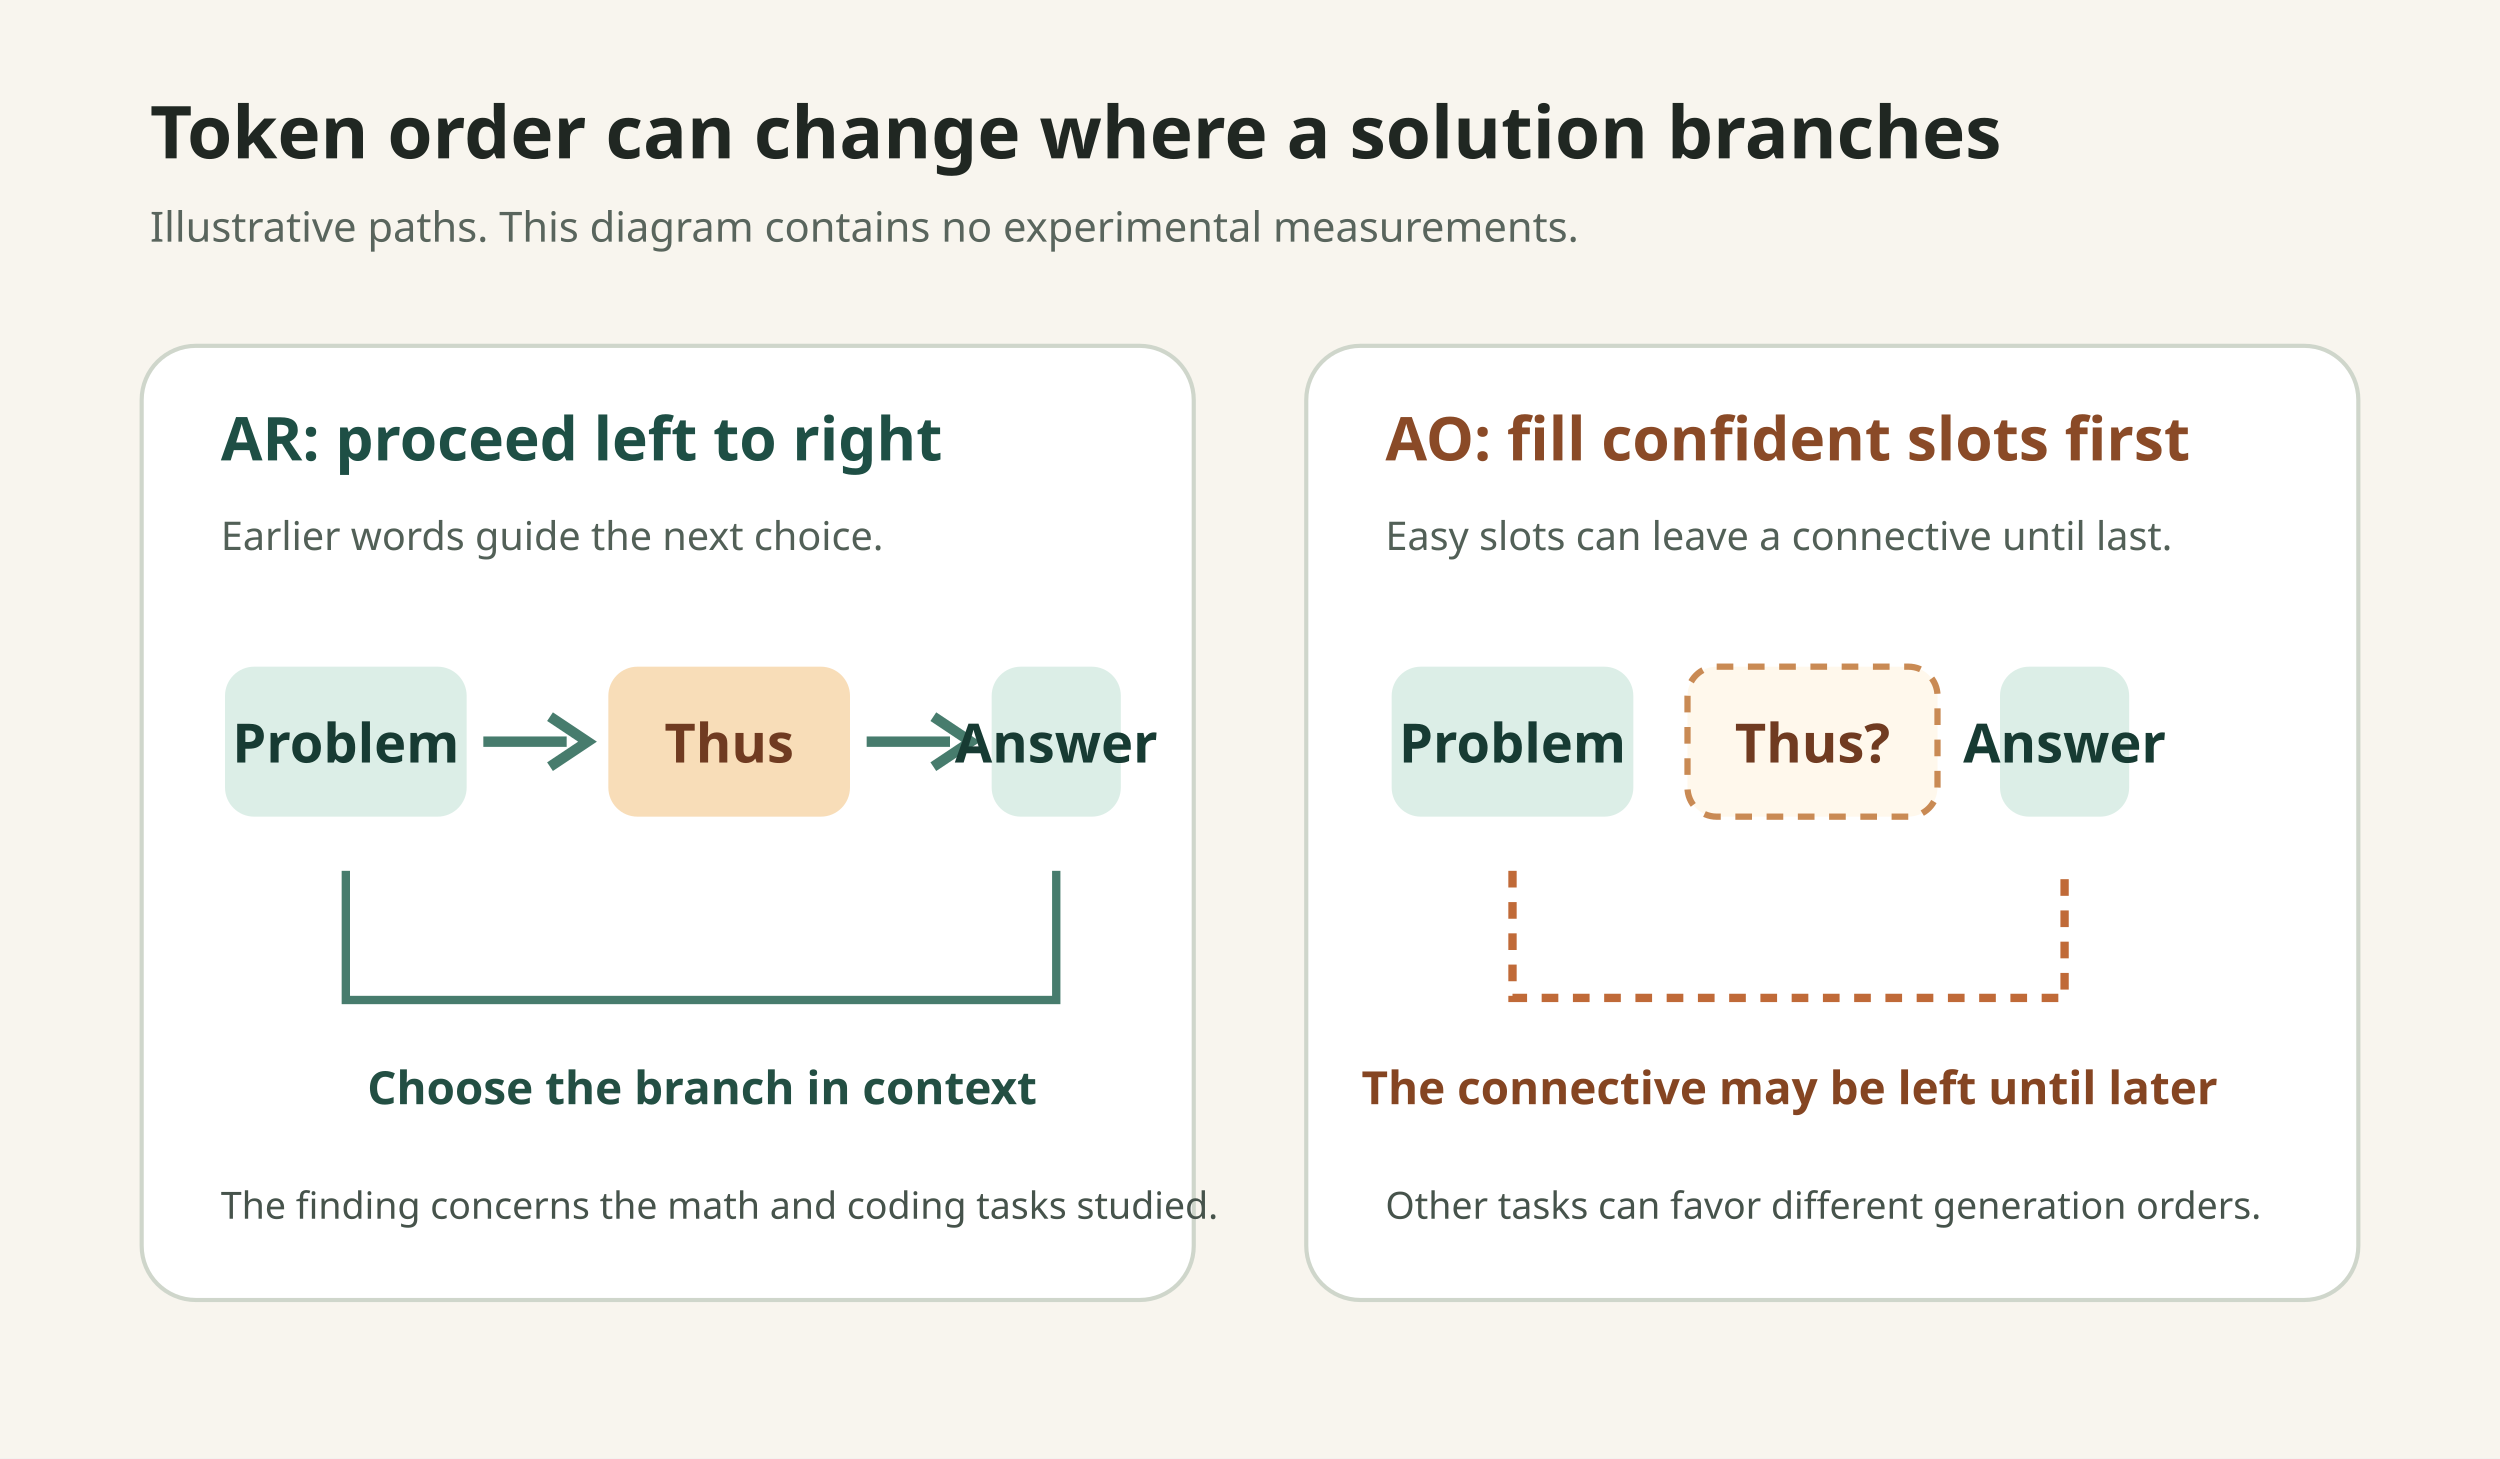
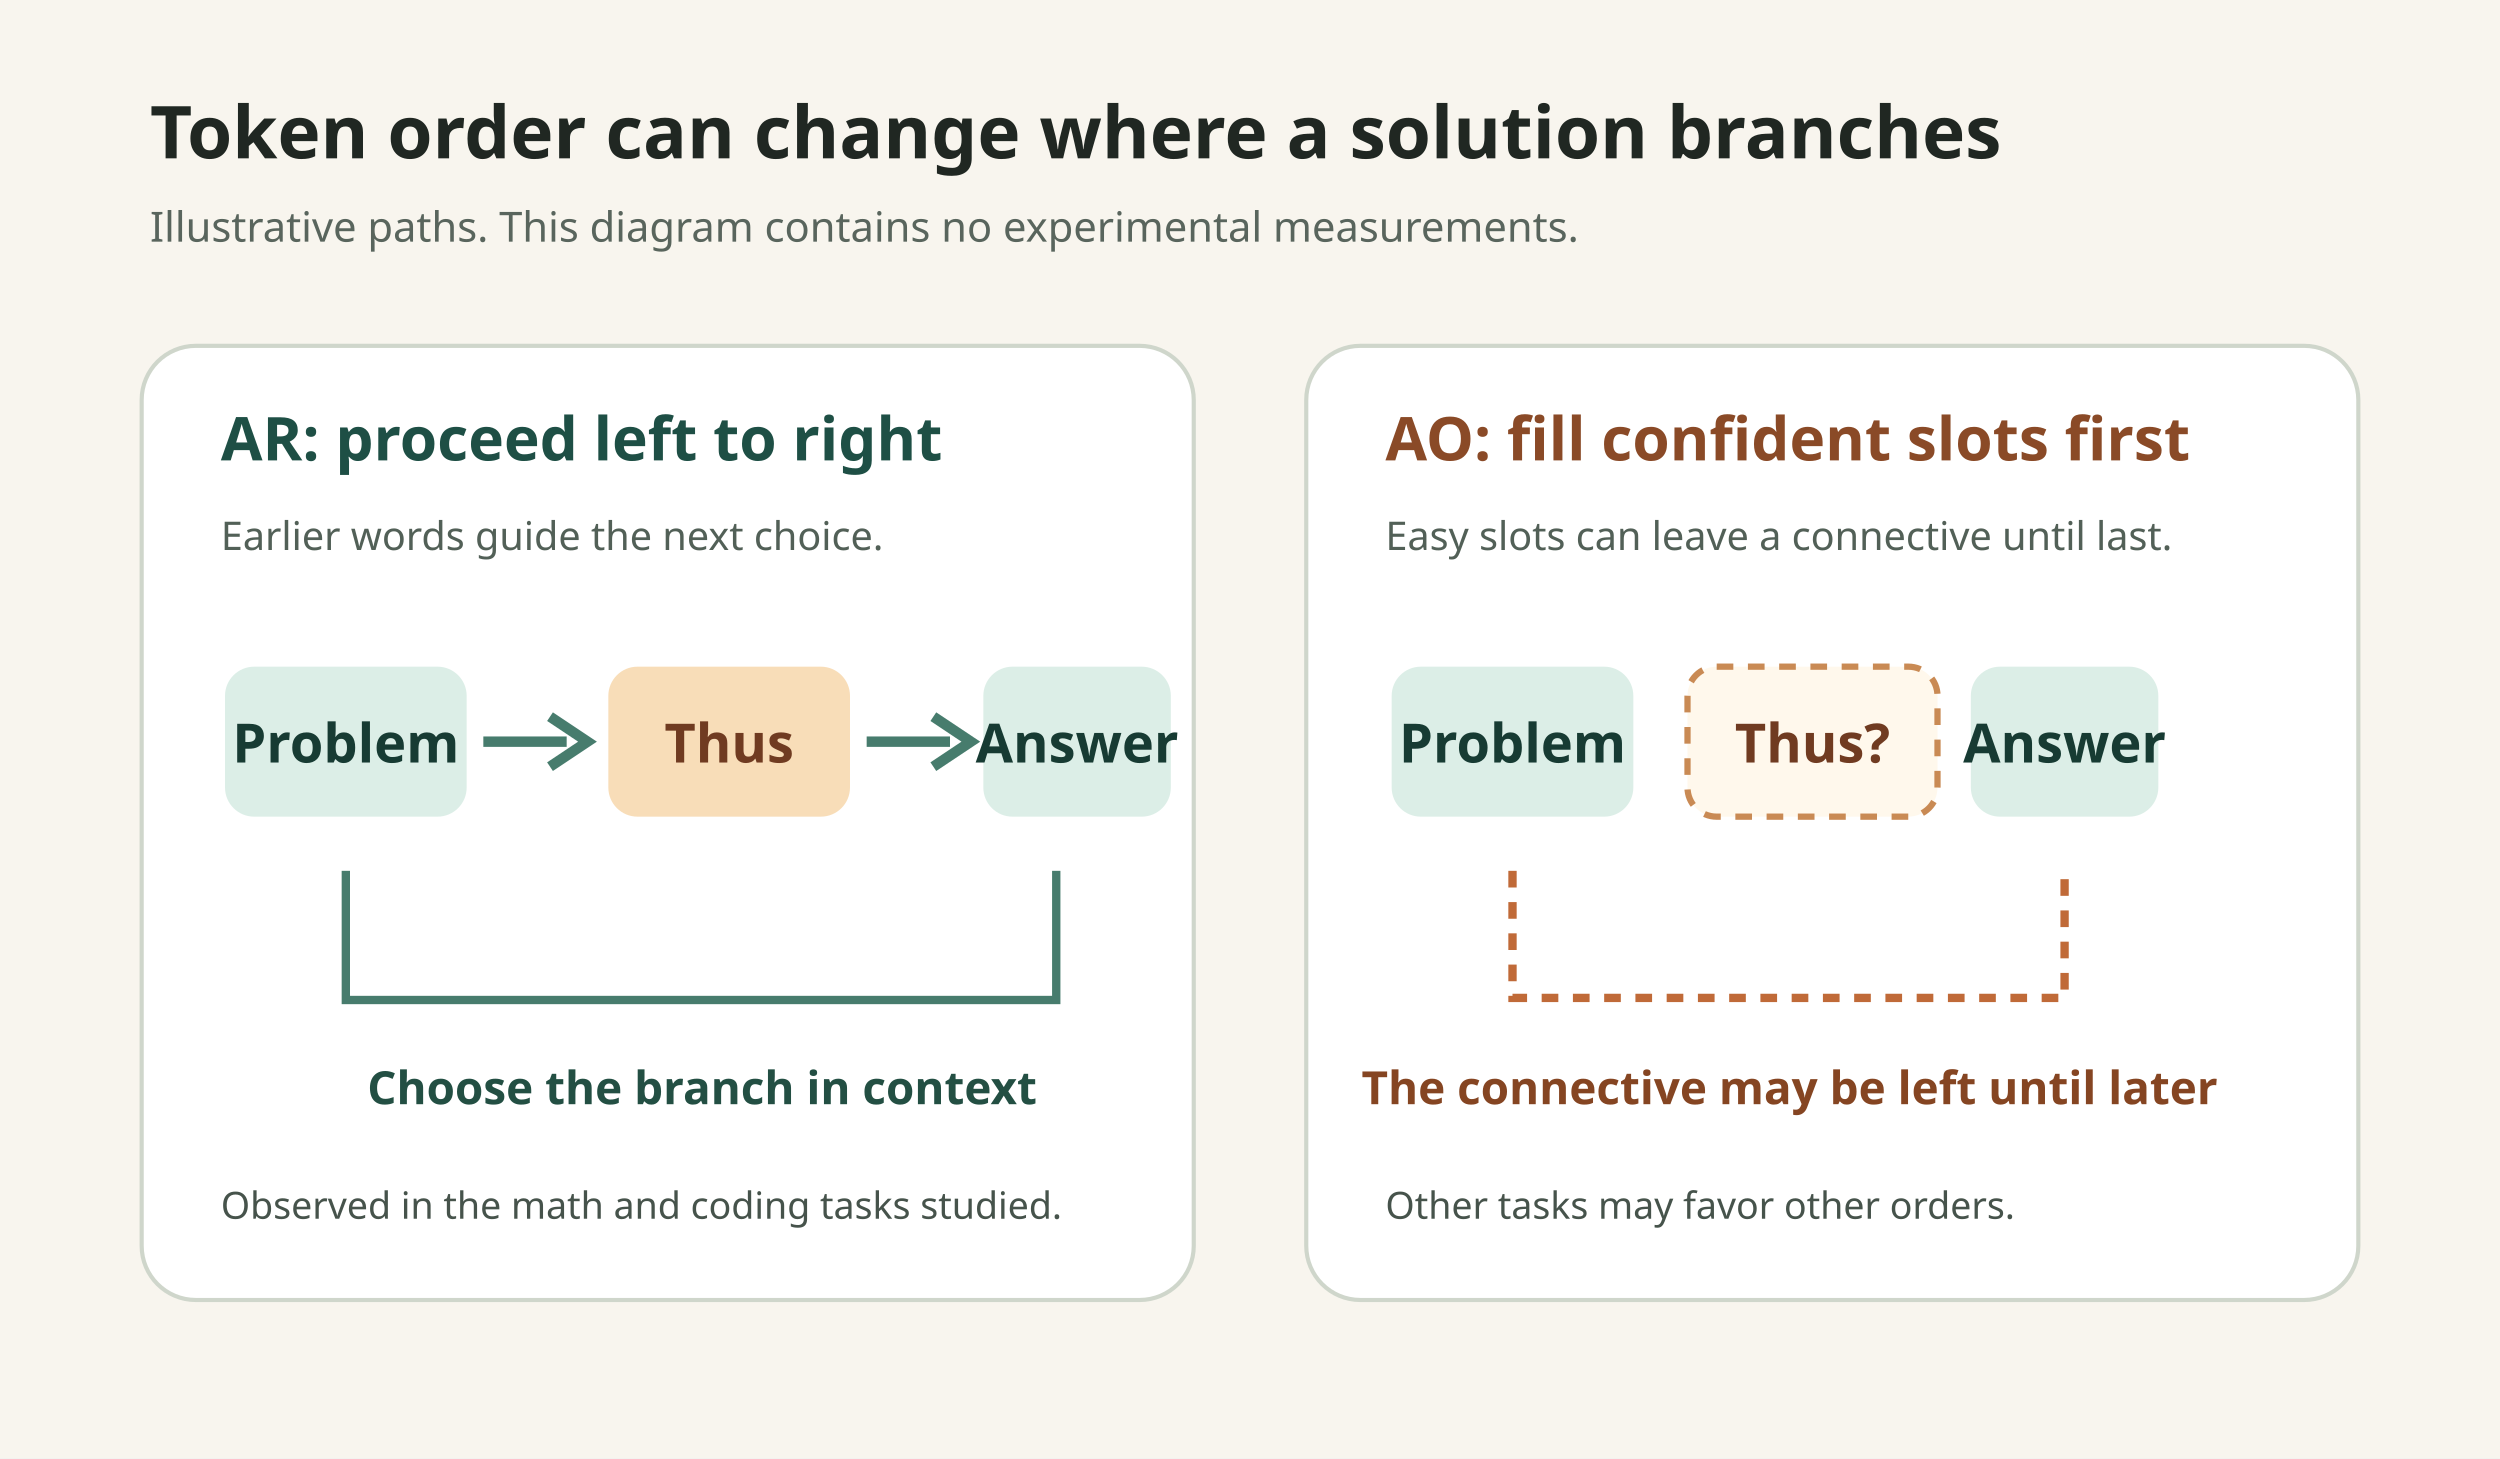
<svg xmlns="http://www.w3.org/2000/svg" viewBox="0 0 1200 700" role="img" aria-labelledby="title desc">
  <rect width="1200" height="700" fill="#f8f5ee" />
  <text x="72" y="76" fill="#202722" font-family="system-ui, sans-serif" font-size="35" font-weight="750">Token order can change where a solution branches</text>
  <text x="72" y="116" fill="#59655d" font-family="system-ui, sans-serif" font-size="20">Illustrative paths. This diagram contains no experimental measurements.</text>
  <rect x="68" y="166" width="505" height="458" rx="26" fill="#ffffff" stroke="#cfd6cb" stroke-width="2" />
  <rect x="627" y="166" width="505" height="458" rx="26" fill="#ffffff" stroke="#cfd6cb" stroke-width="2" />
  <text x="106" y="221" fill="#1e4f45" font-family="system-ui, sans-serif" font-size="29" font-weight="750">AR: proceed left to right</text>
  <text x="665" y="221" fill="#8a4a27" font-family="system-ui, sans-serif" font-size="29" font-weight="750">AO: fill confident slots first</text>
  <text x="106" y="264" fill="#526057" font-family="system-ui, sans-serif" font-size="19">Earlier words guide the next choice.</text>
  <text x="665" y="264" fill="#526057" font-family="system-ui, sans-serif" font-size="19">Easy slots can leave a connective until last.</text>
  <g font-family="system-ui, sans-serif" font-size="26" font-weight="650" text-anchor="middle">
    <rect x="108" y="320" width="116" height="72" rx="14" fill="#dceee7" />
    <text x="166" y="366" fill="#173b33">Problem</text>
    <path d="M232 356h40" stroke="#477c6d" stroke-width="5" />
    <path d="M264 344l18 12-18 12" fill="none" stroke="#477c6d" stroke-width="5" />
    <rect x="292" y="320" width="116" height="72" rx="14" fill="#f8ddb8" />
    <text x="350" y="366" fill="#703b21">Thus</text>
    <path d="M416 356h40" stroke="#477c6d" stroke-width="5" />
    <path d="M448 344l18 12-18 12" fill="none" stroke="#477c6d" stroke-width="5" />
-     <rect x="476" y="320" width="62" height="72" rx="14" fill="#dceee7" />
-     <text x="507" y="366" fill="#173b33">Answer</text>
+     <rect x="472" y="320" width="90" height="72" rx="14" fill="#dceee7" />
+     <text x="517" y="366" fill="#173b33">Answer</text>
    <rect x="668" y="320" width="116" height="72" rx="14" fill="#dceee7" />
    <text x="726" y="366" fill="#173b33">Problem</text>
-     <rect x="960" y="320" width="62" height="72" rx="14" fill="#dceee7" />
+     <rect x="946" y="320" width="90" height="72" rx="14" fill="#dceee7" />
    <text x="991" y="366" fill="#173b33">Answer</text>
    <rect x="810" y="320" width="120" height="72" rx="14" fill="#fff8ec" stroke="#c98a54" stroke-width="3" stroke-dasharray="8 7" />
    <text x="870" y="366" fill="#703b21">Thus?</text>
  </g>
  <path d="M166 418v62h341v-62" fill="none" stroke="#477c6d" stroke-width="4" />
  <text x="337" y="530" fill="#234f43" font-family="system-ui, sans-serif" font-size="22" text-anchor="middle" font-weight="650">Choose the branch in context</text>
  <path d="M726 418v61h265v-61" fill="none" stroke="#c06a38" stroke-width="4" stroke-dasharray="8 7" />
  <text x="859" y="530" fill="#854522" font-family="system-ui, sans-serif" font-size="22" text-anchor="middle" font-weight="650">The connective may be left until later</text>
-   <text x="106" y="585" fill="#46534b" font-family="system-ui, sans-serif" font-size="18">The finding concerns the math and coding tasks studied.</text>
-   <text x="665" y="585" fill="#46534b" font-family="system-ui, sans-serif" font-size="18">Other tasks can favor different generation orders.</text>
+   <text x="106" y="585" fill="#46534b" font-family="system-ui, sans-serif" font-size="18">Observed in the math and coding tasks studied.</text>
+   <text x="665" y="585" fill="#46534b" font-family="system-ui, sans-serif" font-size="18">Other tasks may favor other orders.</text>
</svg>
